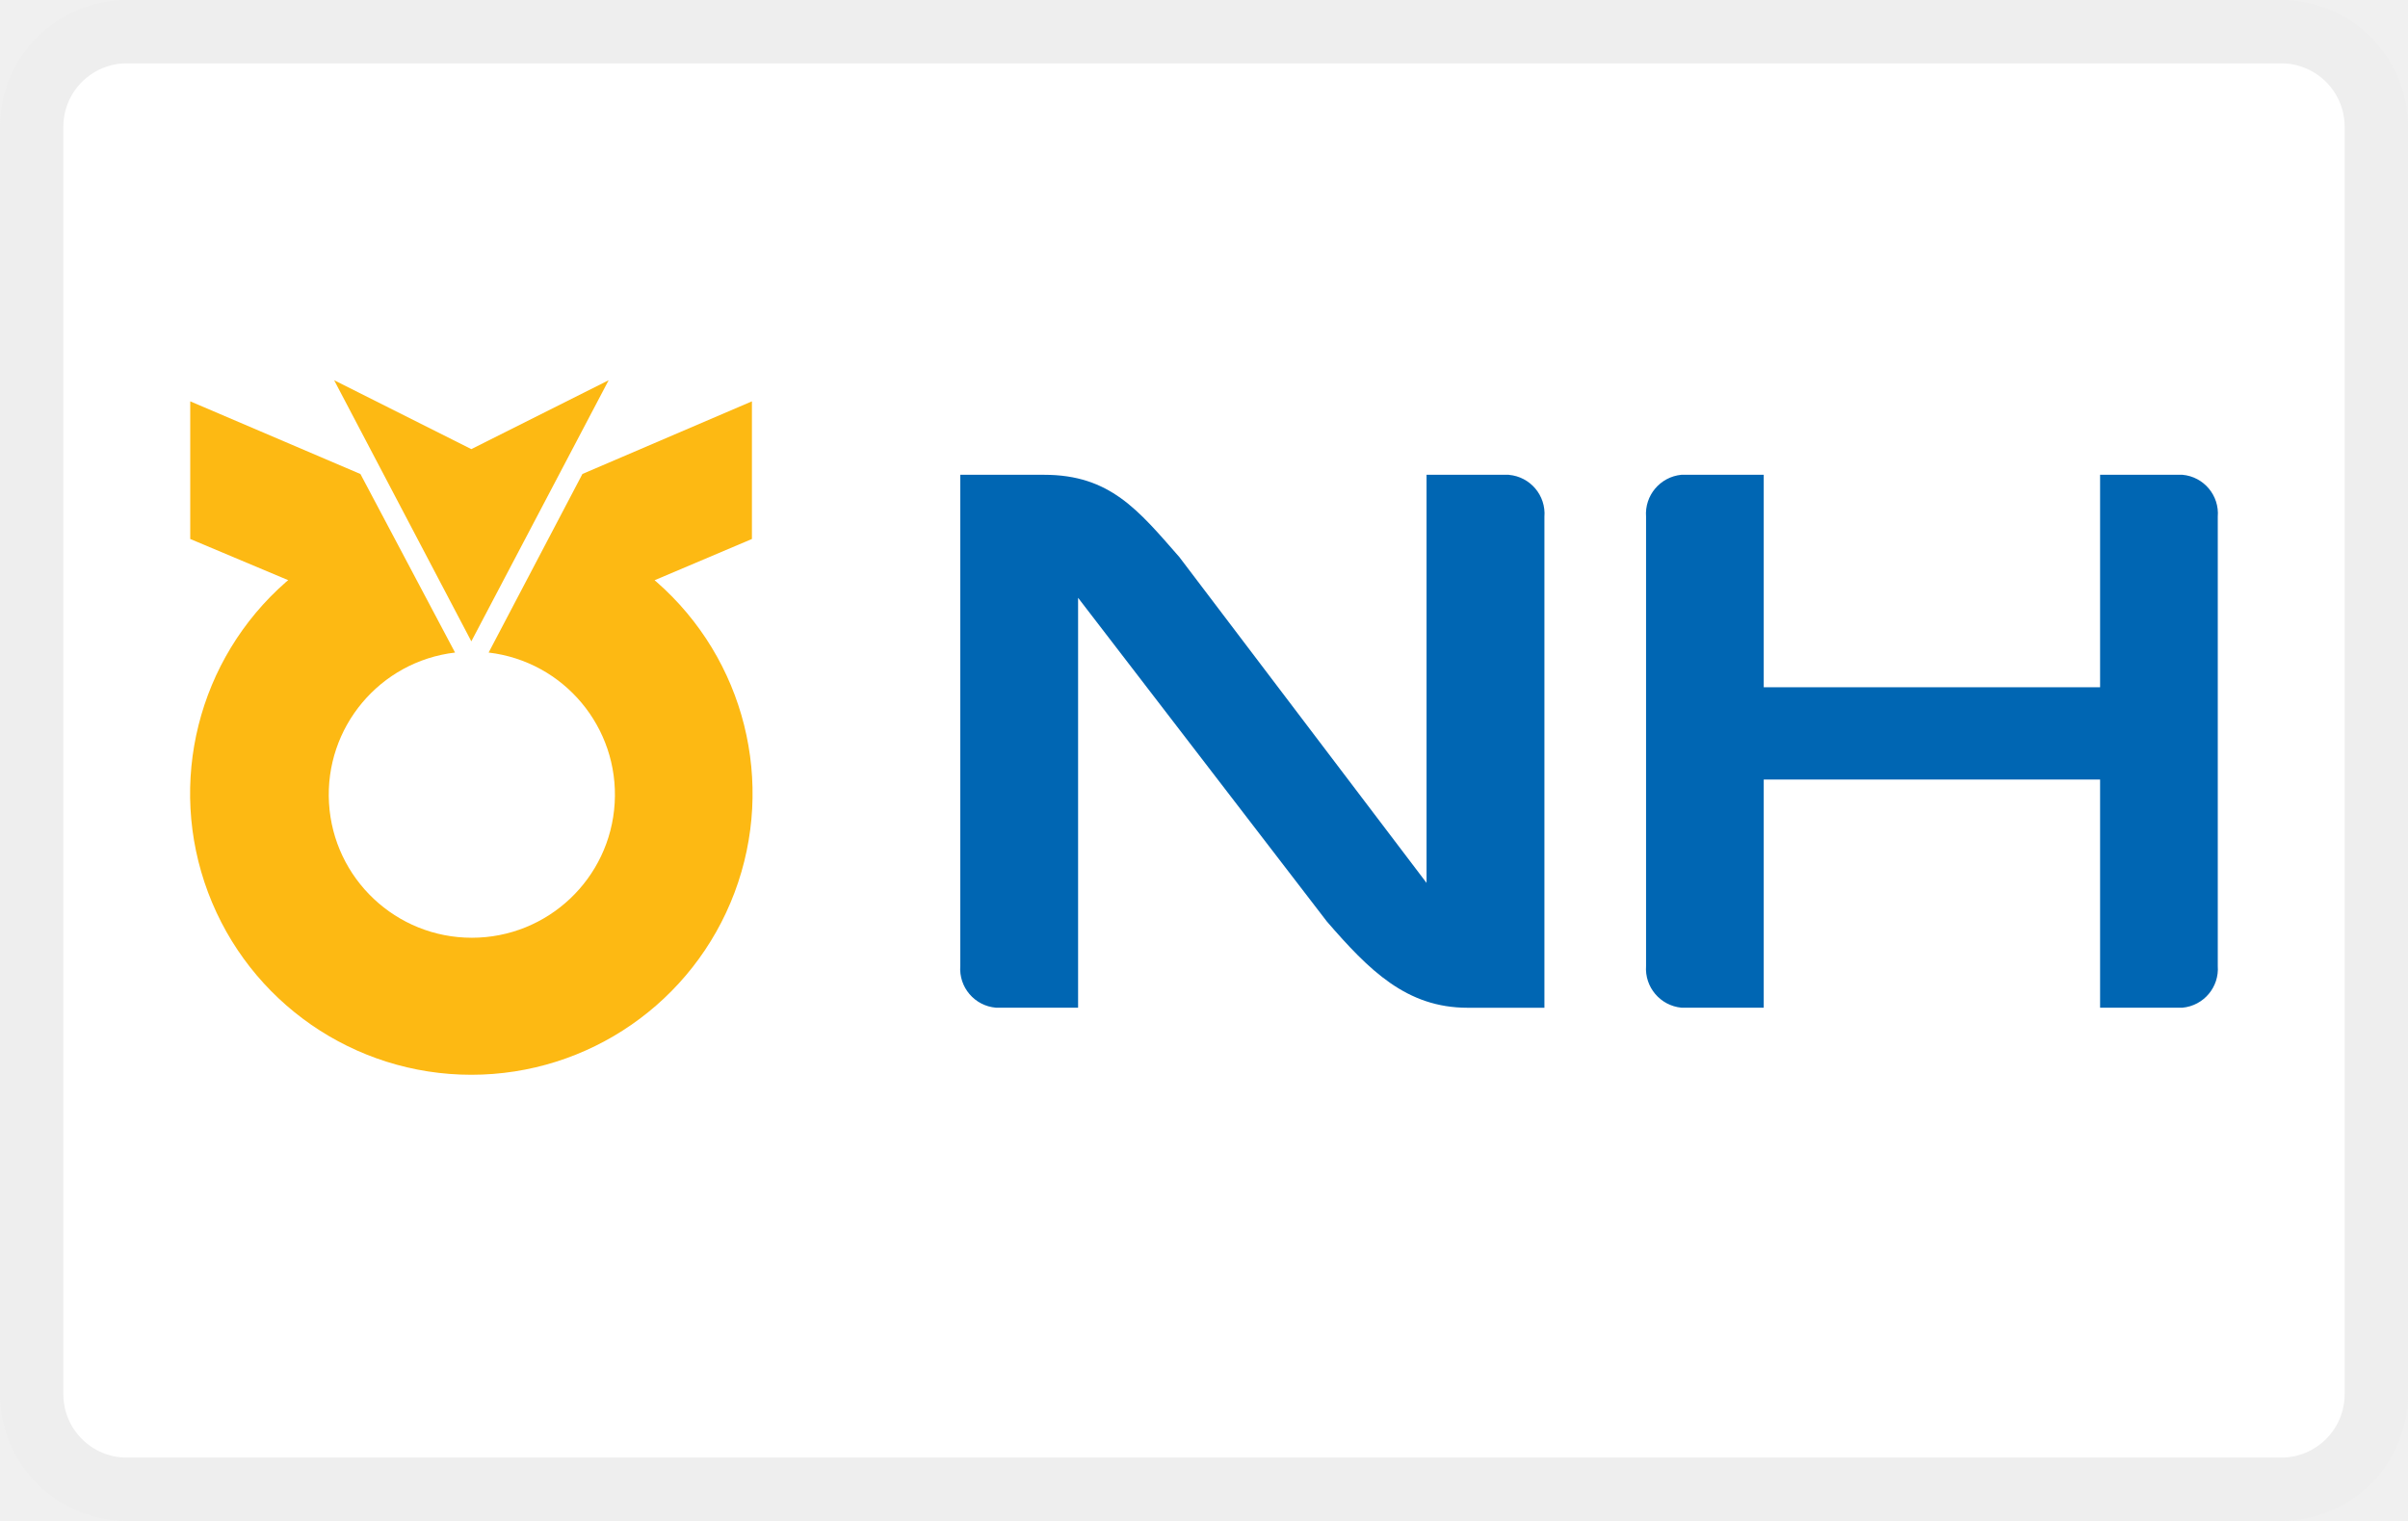
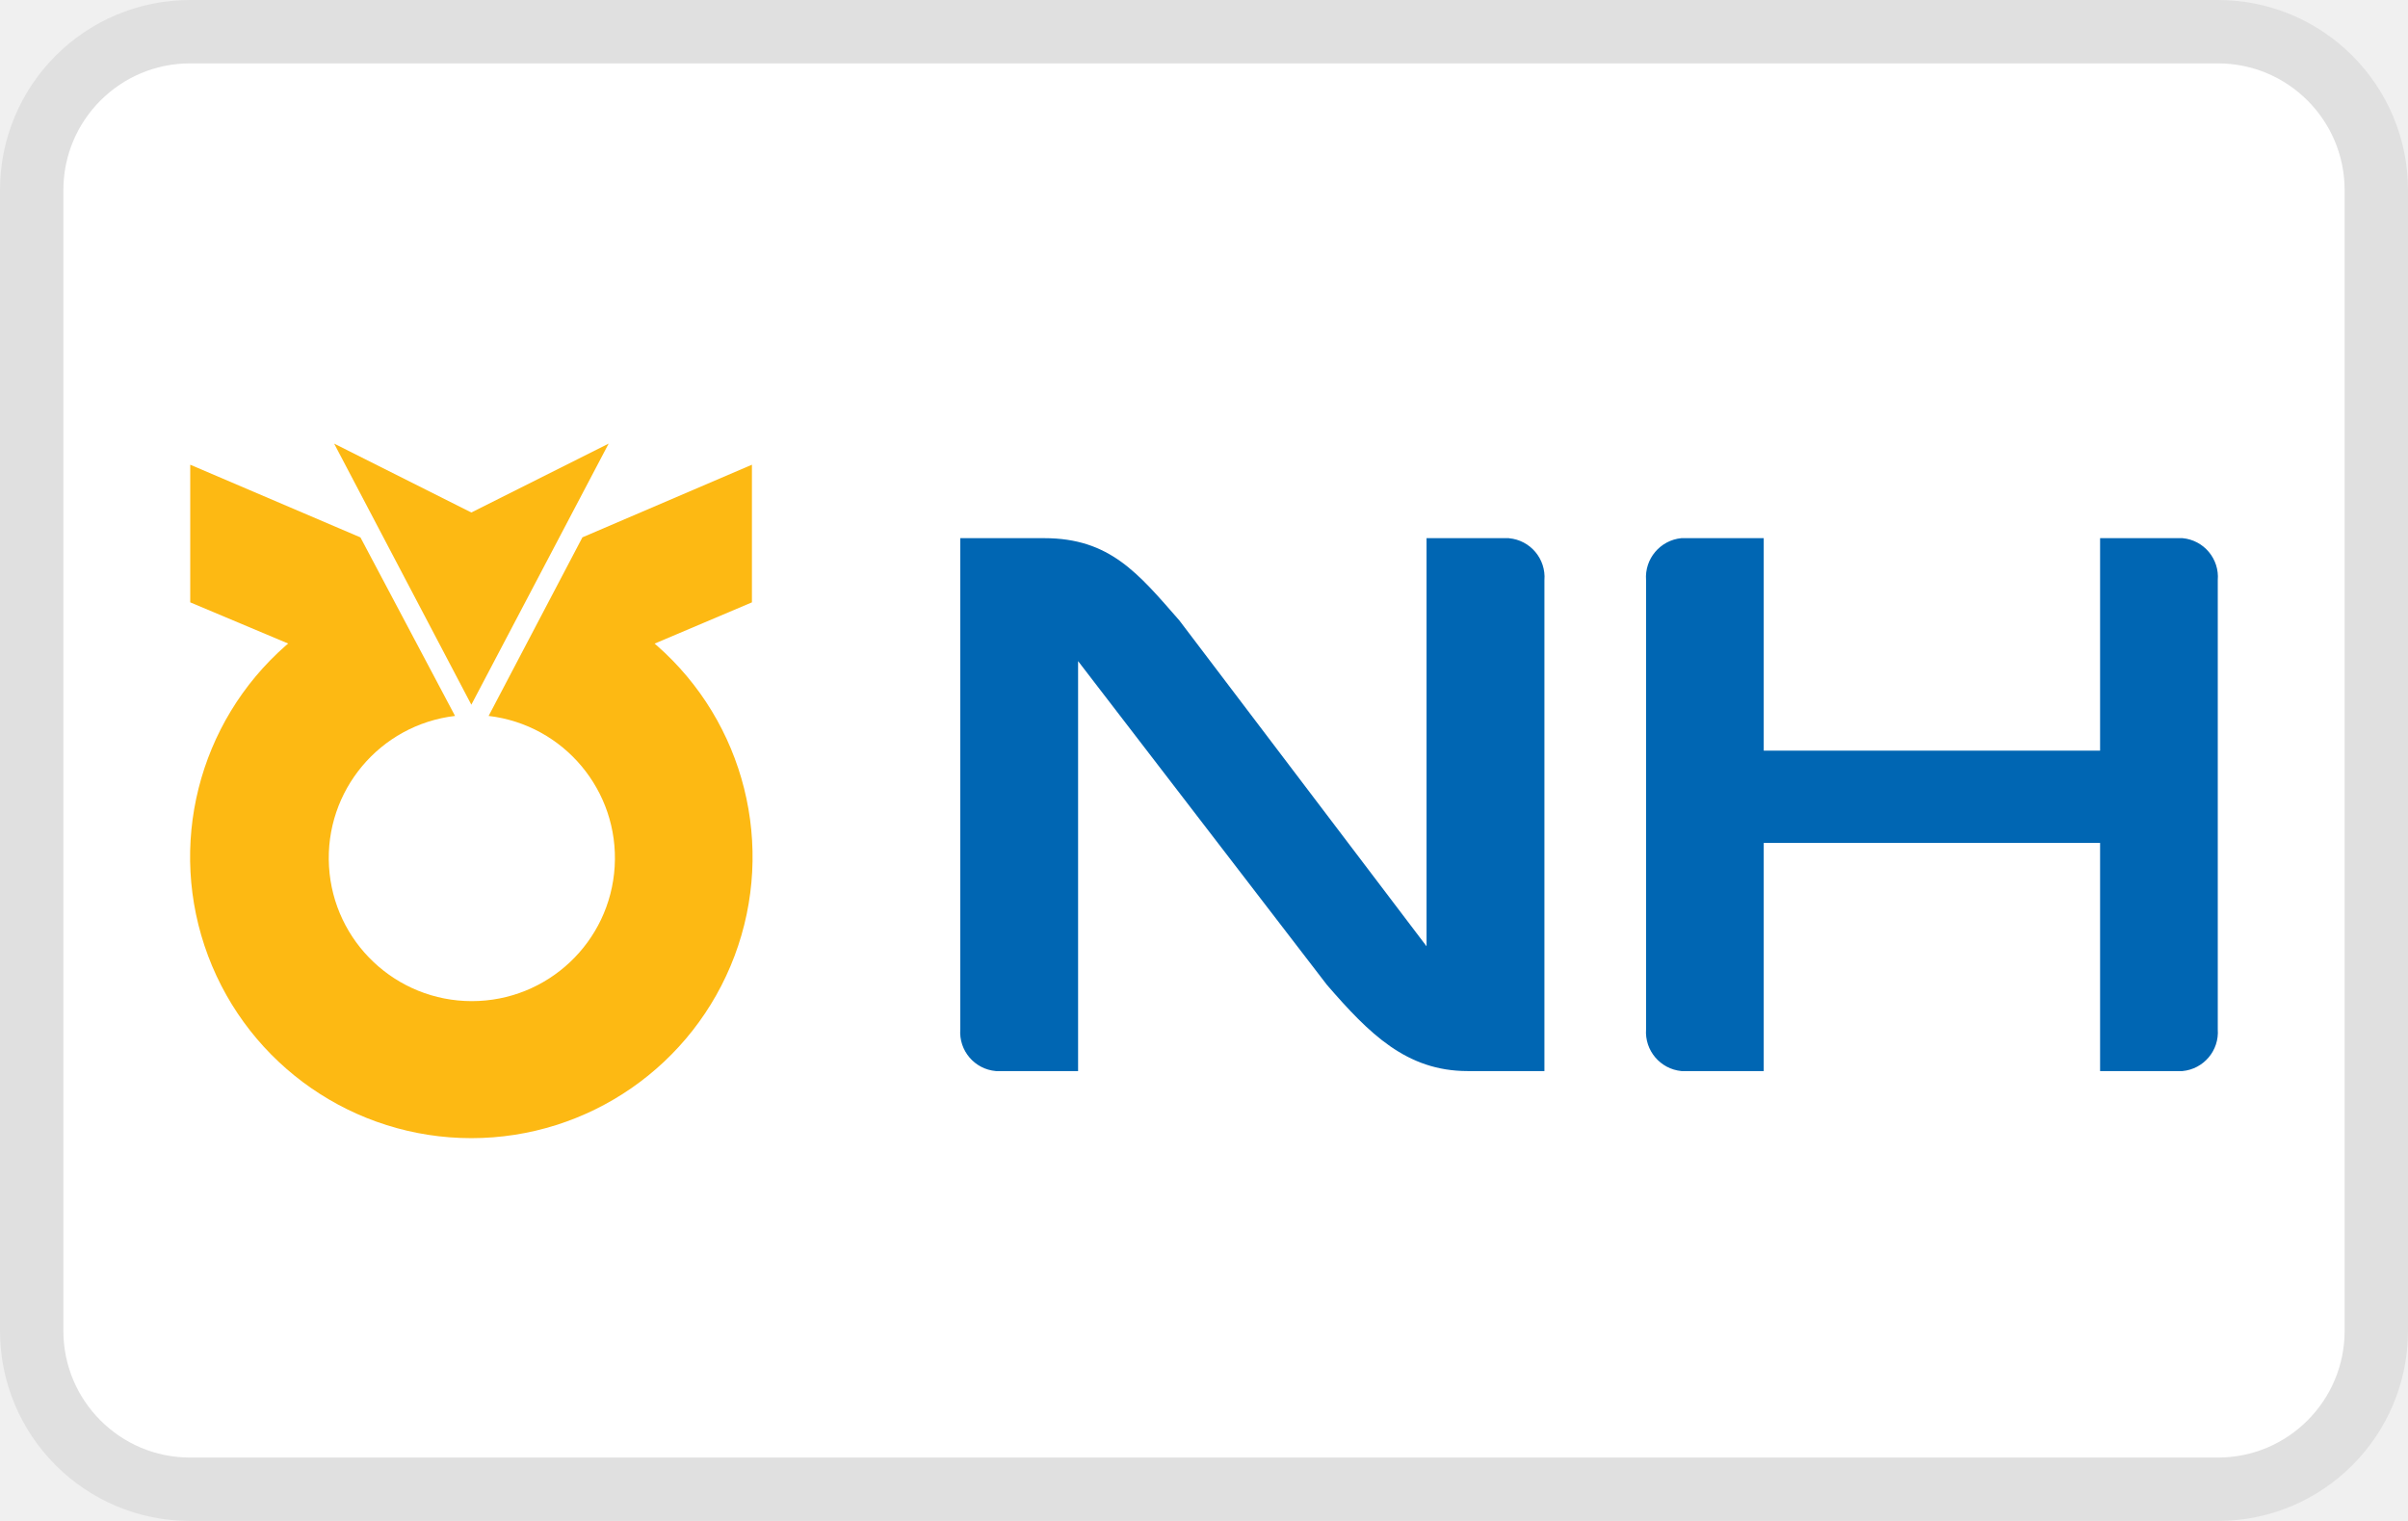
- <svg xmlns="http://www.w3.org/2000/svg" role="img" fill="none" viewBox="0 0 38 24" width="38" height="24" aria-labelledby="pi-nh_card">
-   <rect width="38" height="24" rx="2" fill="#fff" />
-   <rect x=".5" y=".5" width="37" height="23" rx="1.5" stroke="#000" stroke-opacity=".07" />
-   <path d="M9.605 6L7.438 7.087 5.273 6l2.165 4.12L9.605 6z" fill="#FDB913" />
-   <path d="M10.362 9.183l-.032-.027 1.536-.651V6.333L9.191 7.479l-1.48 2.818a2.258 2.258 0 11-.53 0L5.688 7.48 3.002 6.333v2.172l1.546.65-.034.028a4.438 4.438 0 105.848 0z" fill="#FDB913" />
-   <path d="M34.44 7.492h-1.299v3.353h-5.308V7.492h-1.3a.619.619 0 00-.557.663v7.086a.619.619 0 00.558.66h1.299v-3.6h5.308v3.6h1.3a.616.616 0 00.557-.66V8.155a.614.614 0 00-.557-.663zM23.812 7.492h-1.3v6.44L18.61 8.789c-.648-.74-1.094-1.297-2.132-1.297h-1.324v7.749a.616.616 0 00.562.66h1.297V9.433l3.927 5.109c.666.769 1.255 1.36 2.22 1.36h1.212V8.156a.616.616 0 00-.56-.663z" fill="#0066B3" />
+ <svg xmlns="http://www.w3.org/2000/svg" fill="none" width="38" height="24" aria-labelledby="pi-nh_card">
+   <rect x="1" y="1" width="36" height="22" rx="2" fill="#fff" />
+   <rect x=".5" y=".5" width="37" height="23" rx="2.5" stroke="#000" stroke-opacity=".07" />
+   <path d="M9.605 7L7.438 8.087 5.273 7l2.165 4.12L9.605 7z" fill="#FDB913" />
+   <path d="M10.362 10.183l-.032-.027 1.536-.651V7.333L9.191 8.479l-1.48 2.818a2.258 2.258 0 11-.53 0L5.688 8.48 3.002 7.333v2.172l1.546.65-.034.028a4.438 4.438 0 105.848 0z" fill="#FDB913" />
+   <path d="M34.44 8.492h-1.299v3.353h-5.308V8.492h-1.3a.619.619 0 00-.557.663v7.086a.619.619 0 00.558.66h1.299v-3.6h5.308v3.6h1.3a.616.616 0 00.557-.66V9.155a.614.614 0 00-.557-.663zM23.812 8.492h-1.3v6.44L18.61 9.789c-.648-.74-1.094-1.297-2.132-1.297h-1.324v7.749a.616.616 0 00.562.66h1.297v-6.469l3.927 5.109c.666.769 1.255 1.36 2.22 1.36h1.212V9.156a.616.616 0 00-.56-.663z" fill="#0066B3" />
</svg>
